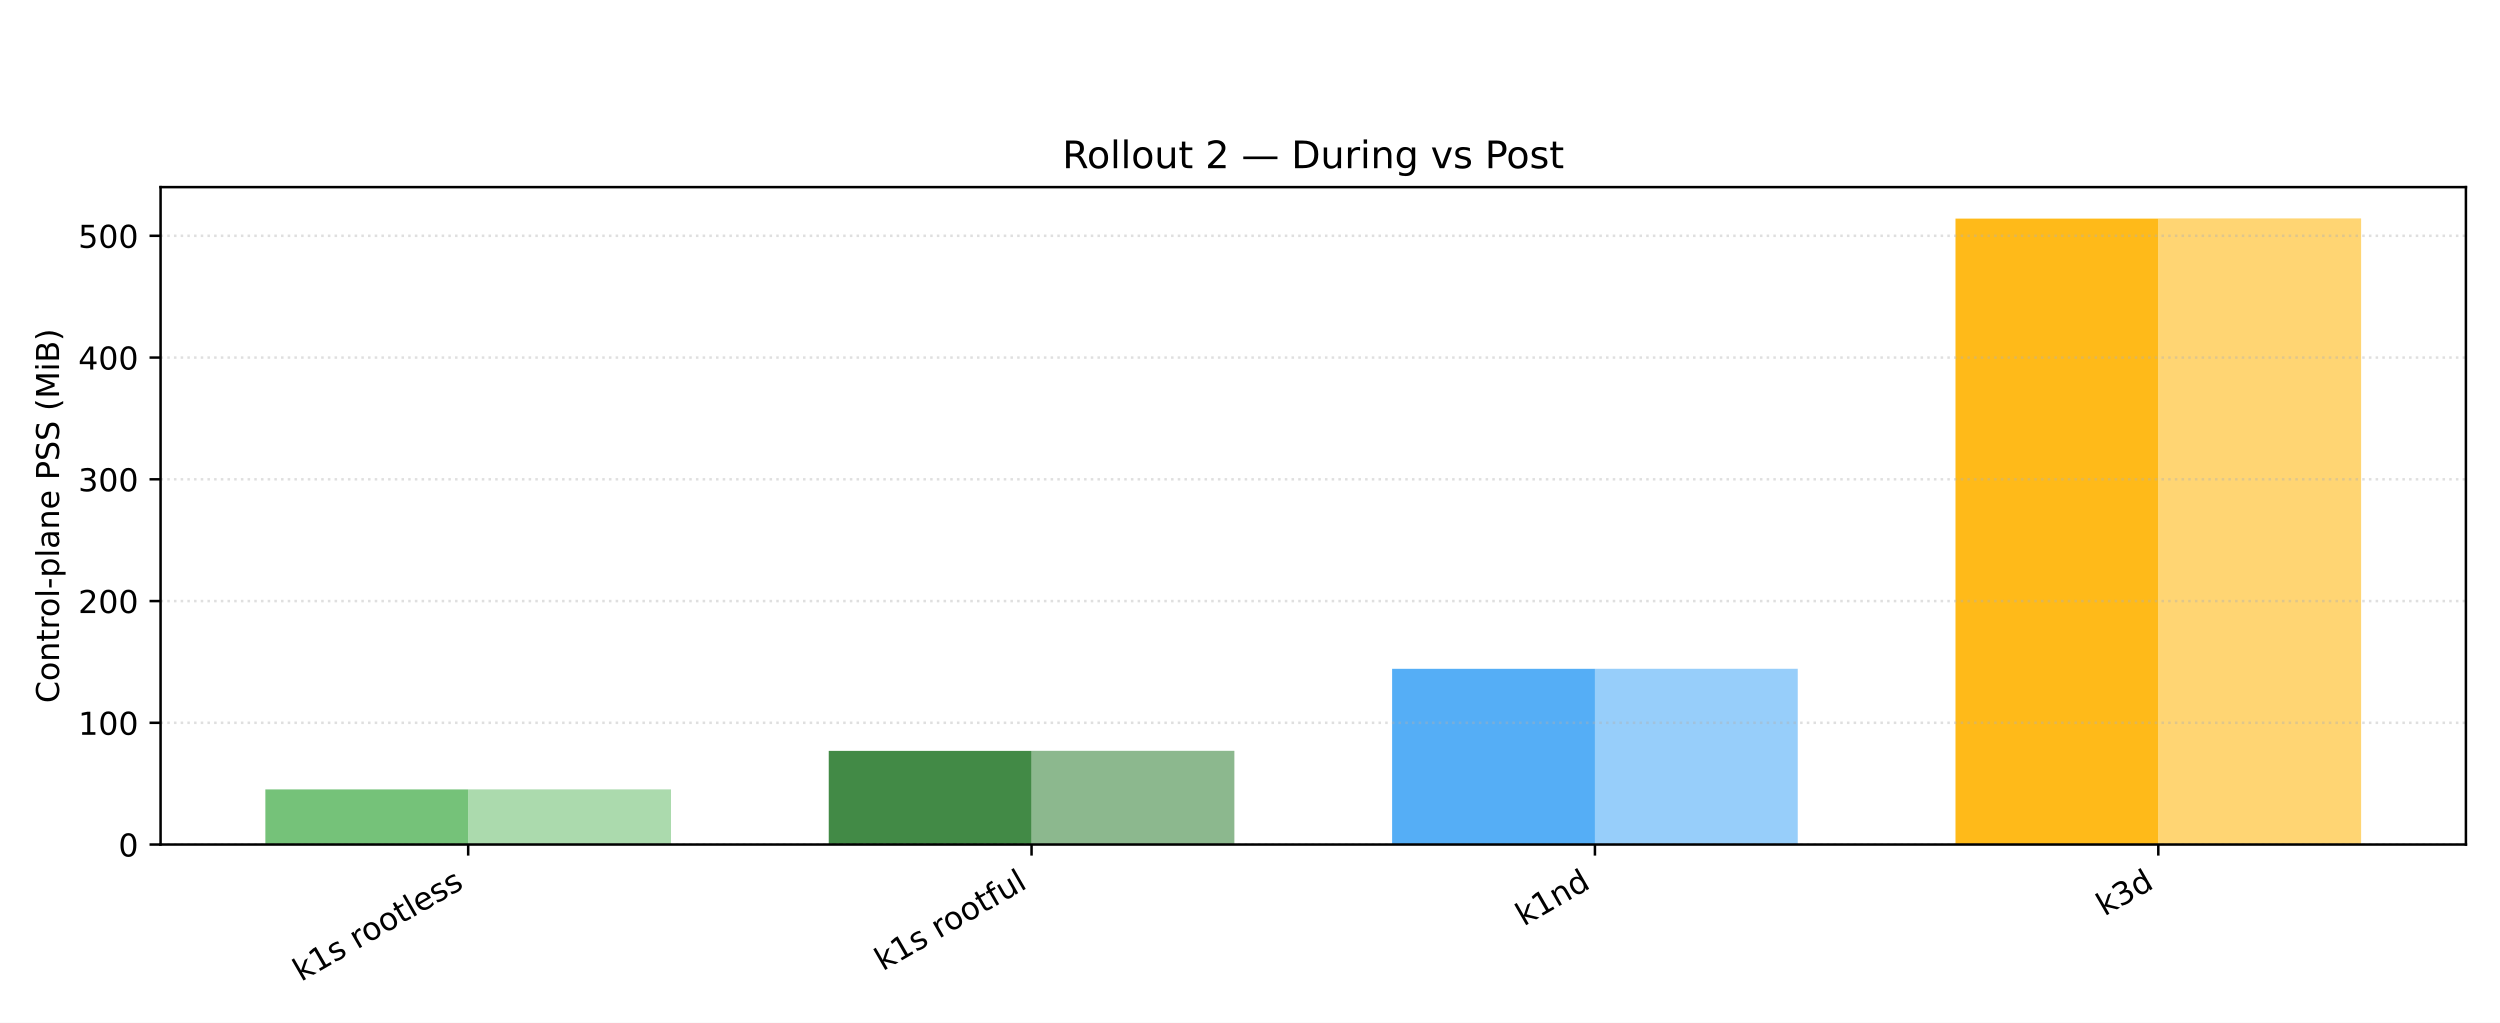
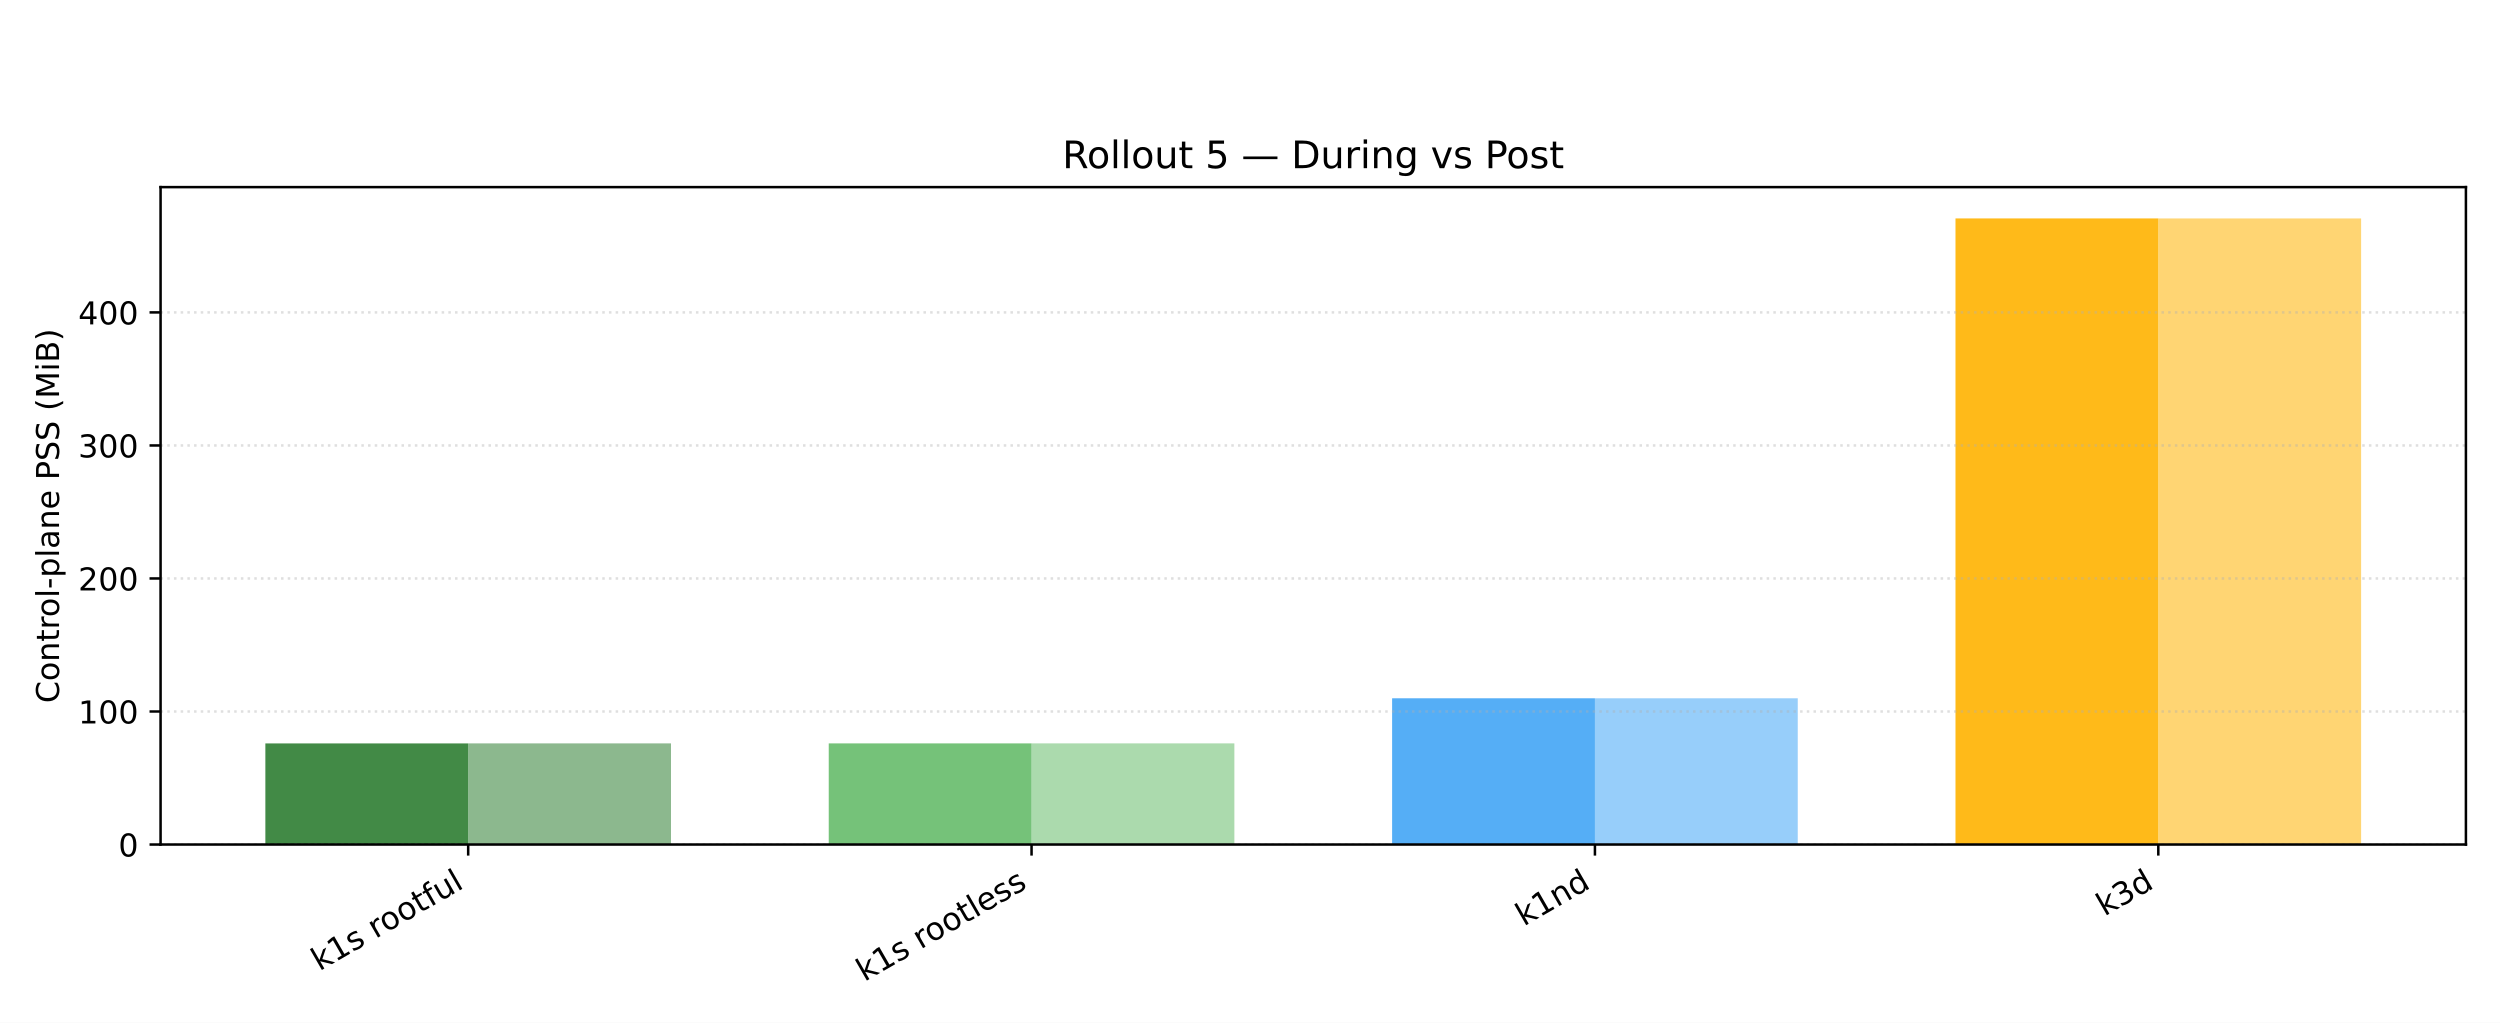
<svg xmlns="http://www.w3.org/2000/svg" xmlns:xlink="http://www.w3.org/1999/xlink" width="792pt" height="324pt" viewBox="0 0 792 324" version="1.1">
  <defs>
    <style type="text/css">*{stroke-linejoin: round; stroke-linecap: butt}</style>
  </defs>
  <g id="figure_1">
    <g id="patch_1">
      <path d="M 0 324  L 792 324  L 792 0  L 0 0  z " style="fill: #ffffff" />
    </g>
    <g id="axes_1">
      <g id="patch_2">
        <path d="M 50.87 267.545  L 781.2 267.545  L 781.2 59.28  L 50.87 59.28  z " style="fill: #ffffff" />
      </g>
      <g id="patch_3">
-         <path d="M 84.067 267.545  L 148.319 267.545  L 148.319 250.085  L 84.067 250.085  z " clip-path="url(#p2a78543d36)" style="fill: #66bb6a; opacity: 0.9" />
+         <path d="M 84.067 267.545  L 148.319 267.545  L 148.319 235.515  L 84.067 235.515  z " clip-path="url(#p26d2b55ca8)" style="fill: #2e7d32; opacity: 0.9" />
      </g>
      <g id="patch_4">
-         <path d="M 262.544 267.545  L 326.796 267.545  L 326.796 237.878  L 262.544 237.878  z " clip-path="url(#p2a78543d36)" style="fill: #2e7d32; opacity: 0.9" />
+         <path d="M 262.544 267.545  L 326.796 267.545  L 326.796 235.508  L 262.544 235.508  z " clip-path="url(#p26d2b55ca8)" style="fill: #66bb6a; opacity: 0.9" />
      </g>
      <g id="patch_5">
-         <path d="M 441.022 267.545  L 505.274 267.545  L 505.274 211.88  L 441.022 211.88  z " clip-path="url(#p2a78543d36)" style="fill: #42a5f5; opacity: 0.9" />
+         <path d="M 441.022 267.545  L 505.274 267.545  L 505.274 221.217  L 441.022 221.217  z " clip-path="url(#p26d2b55ca8)" style="fill: #42a5f5; opacity: 0.9" />
      </g>
      <g id="patch_6">
-         <path d="M 619.499 267.545  L 683.751 267.545  L 683.751 69.253  L 619.499 69.253  z " clip-path="url(#p2a78543d36)" style="fill: #ffb300; opacity: 0.9" />
+         <path d="M 619.499 267.545  L 683.751 267.545  L 683.751 69.197  L 619.499 69.197  z " clip-path="url(#p26d2b55ca8)" style="fill: #ffb300; opacity: 0.9" />
      </g>
      <g id="patch_7">
-         <path d="M 148.319 267.545  L 212.571 267.545  L 212.571 250.079  L 148.319 250.079  z " clip-path="url(#p2a78543d36)" style="fill: #66bb6a; opacity: 0.55" />
+         <path d="M 148.319 267.545  L 212.571 267.545  L 212.571 235.505  L 148.319 235.505  z " clip-path="url(#p26d2b55ca8)" style="fill: #2e7d32; opacity: 0.55" />
      </g>
      <g id="patch_8">
-         <path d="M 326.796 267.545  L 391.048 267.545  L 391.048 237.86  L 326.796 237.86  z " clip-path="url(#p2a78543d36)" style="fill: #2e7d32; opacity: 0.55" />
+         <path d="M 326.796 267.545  L 391.048 267.545  L 391.048 235.5  L 326.796 235.5  z " clip-path="url(#p26d2b55ca8)" style="fill: #66bb6a; opacity: 0.55" />
      </g>
      <g id="patch_9">
-         <path d="M 505.274 267.545  L 569.526 267.545  L 569.526 211.87  L 505.274 211.87  z " clip-path="url(#p2a78543d36)" style="fill: #42a5f5; opacity: 0.55" />
+         <path d="M 505.274 267.545  L 569.526 267.545  L 569.526 221.217  L 505.274 221.217  z " clip-path="url(#p26d2b55ca8)" style="fill: #42a5f5; opacity: 0.55" />
      </g>
      <g id="patch_10">
-         <path d="M 683.751 267.545  L 748.003 267.545  L 748.003 69.197  L 683.751 69.197  z " clip-path="url(#p2a78543d36)" style="fill: #ffb300; opacity: 0.55" />
+         <path d="M 683.751 267.545  L 748.003 267.545  L 748.003 69.204  L 683.751 69.204  z " clip-path="url(#p26d2b55ca8)" style="fill: #ffb300; opacity: 0.55" />
      </g>
      <g id="matplotlib.axis_1">
        <g id="xtick_1">
          <g id="line2d_1">
            <defs>
-               <path id="m135973e34d" d="M 0 0  L 0 3.5  " style="stroke: #000000; stroke-width: 0.8" />
+               <path id="mda802d1257" d="M 0 0  L 0 3.5  " style="stroke: #000000; stroke-width: 0.8" />
            </defs>
            <g>
-               <use xlink:href="#m135973e34d" x="148.319" y="267.545" style="stroke: #000000; stroke-width: 0.8" />
+               <use xlink:href="#mda802d1257" x="148.319" y="267.545" style="stroke: #000000; stroke-width: 0.8" />
            </g>
          </g>
          <g id="text_1">
-             <g transform="translate(95.37419 311.0931) rotate(-30) scale(0.1 -0.1)">
+             <g transform="translate(101.1887 307.7361) rotate(-30) scale(0.1 -0.1)">
              <defs>
                <path id="DejaVuSans-6b" d="M 581 4863  L 1159 4863  L 1159 1991  L 2875 3500  L 3609 3500  L 1753 1863  L 3688 0  L 2938 0  L 1159 1709  L 1159 0  L 581 0  L 581 4863  z " transform="scale(0.015625)" />
                <path id="DejaVuSans-31" d="M 794 531  L 1825 531  L 1825 4091  L 703 3866  L 703 4441  L 1819 4666  L 2450 4666  L 2450 531  L 3481 531  L 3481 0  L 794 0  L 794 531  z " transform="scale(0.015625)" />
                <path id="DejaVuSans-73" d="M 2834 3397  L 2834 2853  Q 2591 2978 2328 3040  Q 2066 3103 1784 3103  Q 1356 3103 1142 2972  Q 928 2841 928 2578  Q 928 2378 1081 2264  Q 1234 2150 1697 2047  L 1894 2003  Q 2506 1872 2764 1633  Q 3022 1394 3022 966  Q 3022 478 2636 193  Q 2250 -91 1575 -91  Q 1294 -91 989 -36  Q 684 19 347 128  L 347 722  Q 666 556 975 473  Q 1284 391 1588 391  Q 1994 391 2212 530  Q 2431 669 2431 922  Q 2431 1156 2273 1281  Q 2116 1406 1581 1522  L 1381 1569  Q 847 1681 609 1914  Q 372 2147 372 2553  Q 372 3047 722 3315  Q 1072 3584 1716 3584  Q 2034 3584 2315 3537  Q 2597 3491 2834 3397  z " transform="scale(0.015625)" />
                <path id="DejaVuSans-20" transform="scale(0.015625)" />
                <path id="DejaVuSans-72" d="M 2631 2963  Q 2534 3019 2420 3045  Q 2306 3072 2169 3072  Q 1681 3072 1420 2755  Q 1159 2438 1159 1844  L 1159 0  L 581 0  L 581 3500  L 1159 3500  L 1159 2956  Q 1341 3275 1631 3429  Q 1922 3584 2338 3584  Q 2397 3584 2469 3576  Q 2541 3569 2628 3553  L 2631 2963  z " transform="scale(0.015625)" />
                <path id="DejaVuSans-6f" d="M 1959 3097  Q 1497 3097 1228 2736  Q 959 2375 959 1747  Q 959 1119 1226 758  Q 1494 397 1959 397  Q 2419 397 2687 759  Q 2956 1122 2956 1747  Q 2956 2369 2687 2733  Q 2419 3097 1959 3097  z M 1959 3584  Q 2709 3584 3137 3096  Q 3566 2609 3566 1747  Q 3566 888 3137 398  Q 2709 -91 1959 -91  Q 1206 -91 779 398  Q 353 888 353 1747  Q 353 2609 779 3096  Q 1206 3584 1959 3584  z " transform="scale(0.015625)" />
                <path id="DejaVuSans-74" d="M 1172 4494  L 1172 3500  L 2356 3500  L 2356 3053  L 1172 3053  L 1172 1153  Q 1172 725 1289 603  Q 1406 481 1766 481  L 2356 481  L 2356 0  L 1766 0  Q 1100 0 847 248  Q 594 497 594 1153  L 594 3053  L 172 3053  L 172 3500  L 594 3500  L 594 4494  L 1172 4494  z " transform="scale(0.015625)" />
+                 <path id="DejaVuSans-66" d="M 2375 4863  L 2375 4384  L 1825 4384  Q 1516 4384 1395 4259  Q 1275 4134 1275 3809  L 1275 3500  L 2222 3500  L 2222 3053  L 1275 3053  L 1275 0  L 697 0  L 697 3053  L 147 3053  L 147 3500  L 697 3500  L 697 3744  Q 697 4328 969 4595  Q 1241 4863 1831 4863  L 2375 4863  z " transform="scale(0.015625)" />
+                 <path id="DejaVuSans-75" d="M 544 1381  L 544 3500  L 1119 3500  L 1119 1403  Q 1119 906 1312 657  Q 1506 409 1894 409  Q 2359 409 2629 706  Q 2900 1003 2900 1516  L 2900 3500  L 3475 3500  L 3475 0  L 2900 0  L 2900 538  Q 2691 219 2414 64  Q 2138 -91 1772 -91  Q 1169 -91 856 284  Q 544 659 544 1381  z M 1991 3584  L 1991 3584  z " transform="scale(0.015625)" />
                <path id="DejaVuSans-6c" d="M 603 4863  L 1178 4863  L 1178 0  L 603 0  L 603 4863  z " transform="scale(0.015625)" />
+               </defs>
+               <use xlink:href="#DejaVuSans-6b" />
+               <use xlink:href="#DejaVuSans-31" transform="translate(57.91016 0)" />
+               <use xlink:href="#DejaVuSans-73" transform="translate(121.5332 0)" />
+               <use xlink:href="#DejaVuSans-20" transform="translate(173.6328 0)" />
+               <use xlink:href="#DejaVuSans-72" transform="translate(205.4199 0)" />
+               <use xlink:href="#DejaVuSans-6f" transform="translate(244.2832 0)" />
+               <use xlink:href="#DejaVuSans-6f" transform="translate(305.4648 0)" />
+               <use xlink:href="#DejaVuSans-74" transform="translate(366.6465 0)" />
+               <use xlink:href="#DejaVuSans-66" transform="translate(405.8555 0)" />
+               <use xlink:href="#DejaVuSans-75" transform="translate(441.0605 0)" />
+               <use xlink:href="#DejaVuSans-6c" transform="translate(504.4395 0)" />
+             </g>
+           </g>
+         </g>
+         <g id="xtick_2">
+           <g id="line2d_2">
+             <g>
+               <use xlink:href="#mda802d1257" x="326.796" y="267.545" style="stroke: #000000; stroke-width: 0.8" />
+             </g>
+           </g>
+           <g id="text_2">
+             <g transform="translate(273.8517 311.0931) rotate(-30) scale(0.1 -0.1)">
+               <defs>
                <path id="DejaVuSans-65" d="M 3597 1894  L 3597 1613  L 953 1613  Q 991 1019 1311 708  Q 1631 397 2203 397  Q 2534 397 2845 478  Q 3156 559 3463 722  L 3463 178  Q 3153 47 2828 -22  Q 2503 -91 2169 -91  Q 1331 -91 842 396  Q 353 884 353 1716  Q 353 2575 817 3079  Q 1281 3584 2069 3584  Q 2775 3584 3186 3129  Q 3597 2675 3597 1894  z M 3022 2063  Q 3016 2534 2758 2815  Q 2500 3097 2075 3097  Q 1594 3097 1305 2825  Q 1016 2553 972 2059  L 3022 2063  z " transform="scale(0.015625)" />
              </defs>
              <use xlink:href="#DejaVuSans-6b" />
              <use xlink:href="#DejaVuSans-31" transform="translate(57.91016 0)" />
              <use xlink:href="#DejaVuSans-73" transform="translate(121.5332 0)" />
              <use xlink:href="#DejaVuSans-20" transform="translate(173.6328 0)" />
              <use xlink:href="#DejaVuSans-72" transform="translate(205.4199 0)" />
              <use xlink:href="#DejaVuSans-6f" transform="translate(244.2832 0)" />
              <use xlink:href="#DejaVuSans-6f" transform="translate(305.4648 0)" />
              <use xlink:href="#DejaVuSans-74" transform="translate(366.6465 0)" />
              <use xlink:href="#DejaVuSans-6c" transform="translate(405.8555 0)" />
              <use xlink:href="#DejaVuSans-65" transform="translate(433.6387 0)" />
              <use xlink:href="#DejaVuSans-73" transform="translate(495.1621 0)" />
              <use xlink:href="#DejaVuSans-73" transform="translate(547.2617 0)" />
            </g>
          </g>
        </g>
-         <g id="xtick_2">
-           <g id="line2d_2">
-             <g>
-               <use xlink:href="#m135973e34d" x="326.796" y="267.545" style="stroke: #000000; stroke-width: 0.8" />
-             </g>
-           </g>
-           <g id="text_2">
-             <g transform="translate(279.6663 307.7361) rotate(-30) scale(0.1 -0.1)">
-               <defs>
-                 <path id="DejaVuSans-66" d="M 2375 4863  L 2375 4384  L 1825 4384  Q 1516 4384 1395 4259  Q 1275 4134 1275 3809  L 1275 3500  L 2222 3500  L 2222 3053  L 1275 3053  L 1275 0  L 697 0  L 697 3053  L 147 3053  L 147 3500  L 697 3500  L 697 3744  Q 697 4328 969 4595  Q 1241 4863 1831 4863  L 2375 4863  z " transform="scale(0.015625)" />
-                 <path id="DejaVuSans-75" d="M 544 1381  L 544 3500  L 1119 3500  L 1119 1403  Q 1119 906 1312 657  Q 1506 409 1894 409  Q 2359 409 2629 706  Q 2900 1003 2900 1516  L 2900 3500  L 3475 3500  L 3475 0  L 2900 0  L 2900 538  Q 2691 219 2414 64  Q 2138 -91 1772 -91  Q 1169 -91 856 284  Q 544 659 544 1381  z M 1991 3584  L 1991 3584  z " transform="scale(0.015625)" />
-               </defs>
-               <use xlink:href="#DejaVuSans-6b" />
-               <use xlink:href="#DejaVuSans-31" transform="translate(57.91016 0)" />
-               <use xlink:href="#DejaVuSans-73" transform="translate(121.5332 0)" />
-               <use xlink:href="#DejaVuSans-20" transform="translate(173.6328 0)" />
-               <use xlink:href="#DejaVuSans-72" transform="translate(205.4199 0)" />
-               <use xlink:href="#DejaVuSans-6f" transform="translate(244.2832 0)" />
-               <use xlink:href="#DejaVuSans-6f" transform="translate(305.4648 0)" />
-               <use xlink:href="#DejaVuSans-74" transform="translate(366.6465 0)" />
-               <use xlink:href="#DejaVuSans-66" transform="translate(405.8555 0)" />
-               <use xlink:href="#DejaVuSans-75" transform="translate(441.0605 0)" />
-               <use xlink:href="#DejaVuSans-6c" transform="translate(504.4395 0)" />
-             </g>
-           </g>
-         </g>
        <g id="xtick_3">
          <g id="line2d_3">
            <g>
-               <use xlink:href="#m135973e34d" x="505.274" y="267.545" style="stroke: #000000; stroke-width: 0.8" />
+               <use xlink:href="#mda802d1257" x="505.274" y="267.545" style="stroke: #000000; stroke-width: 0.8" />
            </g>
          </g>
          <g id="text_3">
            <g transform="translate(482.7227 293.5454) rotate(-30) scale(0.1 -0.1)">
              <defs>
                <path id="DejaVuSans-6e" d="M 3513 2113  L 3513 0  L 2938 0  L 2938 2094  Q 2938 2591 2744 2837  Q 2550 3084 2163 3084  Q 1697 3084 1428 2787  Q 1159 2491 1159 1978  L 1159 0  L 581 0  L 581 3500  L 1159 3500  L 1159 2956  Q 1366 3272 1645 3428  Q 1925 3584 2291 3584  Q 2894 3584 3203 3211  Q 3513 2838 3513 2113  z " transform="scale(0.015625)" />
                <path id="DejaVuSans-64" d="M 2906 2969  L 2906 4863  L 3481 4863  L 3481 0  L 2906 0  L 2906 525  Q 2725 213 2448 61  Q 2172 -91 1784 -91  Q 1150 -91 751 415  Q 353 922 353 1747  Q 353 2572 751 3078  Q 1150 3584 1784 3584  Q 2172 3584 2448 3432  Q 2725 3281 2906 2969  z M 947 1747  Q 947 1113 1208 752  Q 1469 391 1925 391  Q 2381 391 2643 752  Q 2906 1113 2906 1747  Q 2906 2381 2643 2742  Q 2381 3103 1925 3103  Q 1469 3103 1208 2742  Q 947 2381 947 1747  z " transform="scale(0.015625)" />
              </defs>
              <use xlink:href="#DejaVuSans-6b" />
              <use xlink:href="#DejaVuSans-31" transform="translate(57.91016 0)" />
              <use xlink:href="#DejaVuSans-6e" transform="translate(121.5332 0)" />
              <use xlink:href="#DejaVuSans-64" transform="translate(184.9121 0)" />
            </g>
          </g>
        </g>
        <g id="xtick_4">
          <g id="line2d_4">
            <g>
-               <use xlink:href="#m135973e34d" x="683.751" y="267.545" style="stroke: #000000; stroke-width: 0.8" />
+               <use xlink:href="#mda802d1257" x="683.751" y="267.545" style="stroke: #000000; stroke-width: 0.8" />
            </g>
          </g>
          <g id="text_4">
            <g transform="translate(666.6886 290.3767) rotate(-30) scale(0.1 -0.1)">
              <defs>
                <path id="DejaVuSans-33" d="M 2597 2516  Q 3050 2419 3304 2112  Q 3559 1806 3559 1356  Q 3559 666 3084 287  Q 2609 -91 1734 -91  Q 1441 -91 1130 -33  Q 819 25 488 141  L 488 750  Q 750 597 1062 519  Q 1375 441 1716 441  Q 2309 441 2620 675  Q 2931 909 2931 1356  Q 2931 1769 2642 2001  Q 2353 2234 1838 2234  L 1294 2234  L 1294 2753  L 1863 2753  Q 2328 2753 2575 2939  Q 2822 3125 2822 3475  Q 2822 3834 2567 4026  Q 2313 4219 1838 4219  Q 1578 4219 1281 4162  Q 984 4106 628 3988  L 628 4550  Q 988 4650 1302 4700  Q 1616 4750 1894 4750  Q 2613 4750 3031 4423  Q 3450 4097 3450 3541  Q 3450 3153 3228 2886  Q 3006 2619 2597 2516  z " transform="scale(0.015625)" />
              </defs>
              <use xlink:href="#DejaVuSans-6b" />
              <use xlink:href="#DejaVuSans-33" transform="translate(57.91016 0)" />
              <use xlink:href="#DejaVuSans-64" transform="translate(121.5332 0)" />
            </g>
          </g>
        </g>
      </g>
      <g id="matplotlib.axis_2">
        <g id="ytick_1">
          <g id="line2d_5">
-             <path d="M 50.87 267.545  L 781.2 267.545  " clip-path="url(#p2a78543d36)" style="fill: none; stroke-dasharray: 0.8,1.32; stroke-dashoffset: 0; stroke: #b0b0b0; stroke-opacity: 0.4; stroke-width: 0.8" />
+             <path d="M 50.87 267.545  L 781.2 267.545  " clip-path="url(#p26d2b55ca8)" style="fill: none; stroke-dasharray: 0.8,1.32; stroke-dashoffset: 0; stroke: #b0b0b0; stroke-opacity: 0.4; stroke-width: 0.8" />
          </g>
          <g id="line2d_6">
            <defs>
-               <path id="m8e10c87602" d="M 0 0  L -3.5 0  " style="stroke: #000000; stroke-width: 0.8" />
+               <path id="mb7e03a7b4a" d="M 0 0  L -3.5 0  " style="stroke: #000000; stroke-width: 0.8" />
            </defs>
            <g>
-               <use xlink:href="#m8e10c87602" x="50.87" y="267.545" style="stroke: #000000; stroke-width: 0.8" />
+               <use xlink:href="#mb7e03a7b4a" x="50.87" y="267.545" style="stroke: #000000; stroke-width: 0.8" />
            </g>
          </g>
          <g id="text_5">
            <g transform="translate(37.5075 271.3447) scale(0.1 -0.1)">
              <defs>
                <path id="DejaVuSans-30" d="M 2034 4250  Q 1547 4250 1301 3770  Q 1056 3291 1056 2328  Q 1056 1369 1301 889  Q 1547 409 2034 409  Q 2525 409 2770 889  Q 3016 1369 3016 2328  Q 3016 3291 2770 3770  Q 2525 4250 2034 4250  z M 2034 4750  Q 2819 4750 3233 4129  Q 3647 3509 3647 2328  Q 3647 1150 3233 529  Q 2819 -91 2034 -91  Q 1250 -91 836 529  Q 422 1150 422 2328  Q 422 3509 836 4129  Q 1250 4750 2034 4750  z " transform="scale(0.015625)" />
              </defs>
              <use xlink:href="#DejaVuSans-30" />
            </g>
          </g>
        </g>
        <g id="ytick_2">
          <g id="line2d_7">
-             <path d="M 50.87 228.978  L 781.2 228.978  " clip-path="url(#p2a78543d36)" style="fill: none; stroke-dasharray: 0.8,1.32; stroke-dashoffset: 0; stroke: #b0b0b0; stroke-opacity: 0.4; stroke-width: 0.8" />
+             <path d="M 50.87 225.402  L 781.2 225.402  " clip-path="url(#p26d2b55ca8)" style="fill: none; stroke-dasharray: 0.8,1.32; stroke-dashoffset: 0; stroke: #b0b0b0; stroke-opacity: 0.4; stroke-width: 0.8" />
          </g>
          <g id="line2d_8">
            <g>
-               <use xlink:href="#m8e10c87602" x="50.87" y="228.978" style="stroke: #000000; stroke-width: 0.8" />
+               <use xlink:href="#mb7e03a7b4a" x="50.87" y="225.402" style="stroke: #000000; stroke-width: 0.8" />
            </g>
          </g>
          <g id="text_6">
-             <g transform="translate(24.7825 232.7773) scale(0.1 -0.1)">
+             <g transform="translate(24.7825 229.2015) scale(0.1 -0.1)">
              <use xlink:href="#DejaVuSans-31" />
              <use xlink:href="#DejaVuSans-30" transform="translate(63.62305 0)" />
              <use xlink:href="#DejaVuSans-30" transform="translate(127.2461 0)" />
            </g>
          </g>
        </g>
        <g id="ytick_3">
          <g id="line2d_9">
-             <path d="M 50.87 190.411  L 781.2 190.411  " clip-path="url(#p2a78543d36)" style="fill: none; stroke-dasharray: 0.8,1.32; stroke-dashoffset: 0; stroke: #b0b0b0; stroke-opacity: 0.4; stroke-width: 0.8" />
+             <path d="M 50.87 183.259  L 781.2 183.259  " clip-path="url(#p26d2b55ca8)" style="fill: none; stroke-dasharray: 0.8,1.32; stroke-dashoffset: 0; stroke: #b0b0b0; stroke-opacity: 0.4; stroke-width: 0.8" />
          </g>
          <g id="line2d_10">
            <g>
-               <use xlink:href="#m8e10c87602" x="50.87" y="190.411" style="stroke: #000000; stroke-width: 0.8" />
+               <use xlink:href="#mb7e03a7b4a" x="50.87" y="183.259" style="stroke: #000000; stroke-width: 0.8" />
            </g>
          </g>
          <g id="text_7">
-             <g transform="translate(24.7825 194.21) scale(0.1 -0.1)">
+             <g transform="translate(24.7825 187.0582) scale(0.1 -0.1)">
              <defs>
                <path id="DejaVuSans-32" d="M 1228 531  L 3431 531  L 3431 0  L 469 0  L 469 531  Q 828 903 1448 1529  Q 2069 2156 2228 2338  Q 2531 2678 2651 2914  Q 2772 3150 2772 3378  Q 2772 3750 2511 3984  Q 2250 4219 1831 4219  Q 1534 4219 1204 4116  Q 875 4013 500 3803  L 500 4441  Q 881 4594 1212 4672  Q 1544 4750 1819 4750  Q 2544 4750 2975 4387  Q 3406 4025 3406 3419  Q 3406 3131 3298 2873  Q 3191 2616 2906 2266  Q 2828 2175 2409 1742  Q 1991 1309 1228 531  z " transform="scale(0.015625)" />
              </defs>
              <use xlink:href="#DejaVuSans-32" />
              <use xlink:href="#DejaVuSans-30" transform="translate(63.62305 0)" />
              <use xlink:href="#DejaVuSans-30" transform="translate(127.2461 0)" />
            </g>
          </g>
        </g>
        <g id="ytick_4">
          <g id="line2d_11">
-             <path d="M 50.87 151.843  L 781.2 151.843  " clip-path="url(#p2a78543d36)" style="fill: none; stroke-dasharray: 0.8,1.32; stroke-dashoffset: 0; stroke: #b0b0b0; stroke-opacity: 0.4; stroke-width: 0.8" />
+             <path d="M 50.87 141.116  L 781.2 141.116  " clip-path="url(#p26d2b55ca8)" style="fill: none; stroke-dasharray: 0.8,1.32; stroke-dashoffset: 0; stroke: #b0b0b0; stroke-opacity: 0.4; stroke-width: 0.8" />
          </g>
          <g id="line2d_12">
            <g>
-               <use xlink:href="#m8e10c87602" x="50.87" y="151.843" style="stroke: #000000; stroke-width: 0.8" />
+               <use xlink:href="#mb7e03a7b4a" x="50.87" y="141.116" style="stroke: #000000; stroke-width: 0.8" />
            </g>
          </g>
          <g id="text_8">
-             <g transform="translate(24.7825 155.6426) scale(0.1 -0.1)">
+             <g transform="translate(24.7825 144.915) scale(0.1 -0.1)">
              <use xlink:href="#DejaVuSans-33" />
              <use xlink:href="#DejaVuSans-30" transform="translate(63.62305 0)" />
              <use xlink:href="#DejaVuSans-30" transform="translate(127.2461 0)" />
            </g>
          </g>
        </g>
        <g id="ytick_5">
          <g id="line2d_13">
-             <path d="M 50.87 113.276  L 781.2 113.276  " clip-path="url(#p2a78543d36)" style="fill: none; stroke-dasharray: 0.8,1.32; stroke-dashoffset: 0; stroke: #b0b0b0; stroke-opacity: 0.4; stroke-width: 0.8" />
+             <path d="M 50.87 98.973  L 781.2 98.973  " clip-path="url(#p26d2b55ca8)" style="fill: none; stroke-dasharray: 0.8,1.32; stroke-dashoffset: 0; stroke: #b0b0b0; stroke-opacity: 0.4; stroke-width: 0.8" />
          </g>
          <g id="line2d_14">
            <g>
-               <use xlink:href="#m8e10c87602" x="50.87" y="113.276" style="stroke: #000000; stroke-width: 0.8" />
+               <use xlink:href="#mb7e03a7b4a" x="50.87" y="98.973" style="stroke: #000000; stroke-width: 0.8" />
            </g>
          </g>
          <g id="text_9">
-             <g transform="translate(24.7825 117.0753) scale(0.1 -0.1)">
+             <g transform="translate(24.7825 102.7718) scale(0.1 -0.1)">
              <defs>
                <path id="DejaVuSans-34" d="M 2419 4116  L 825 1625  L 2419 1625  L 2419 4116  z M 2253 4666  L 3047 4666  L 3047 1625  L 3713 1625  L 3713 1100  L 3047 1100  L 3047 0  L 2419 0  L 2419 1100  L 313 1100  L 313 1709  L 2253 4666  z " transform="scale(0.015625)" />
              </defs>
              <use xlink:href="#DejaVuSans-34" />
              <use xlink:href="#DejaVuSans-30" transform="translate(63.62305 0)" />
              <use xlink:href="#DejaVuSans-30" transform="translate(127.2461 0)" />
            </g>
          </g>
        </g>
-         <g id="ytick_6">
-           <g id="line2d_15">
-             <path d="M 50.87 74.709  L 781.2 74.709  " clip-path="url(#p2a78543d36)" style="fill: none; stroke-dasharray: 0.8,1.32; stroke-dashoffset: 0; stroke: #b0b0b0; stroke-opacity: 0.4; stroke-width: 0.8" />
-           </g>
-           <g id="line2d_16">
-             <g>
-               <use xlink:href="#m8e10c87602" x="50.87" y="74.709" style="stroke: #000000; stroke-width: 0.8" />
-             </g>
-           </g>
-           <g id="text_10">
-             <g transform="translate(24.7825 78.50791) scale(0.1 -0.1)">
-               <defs>
-                 <path id="DejaVuSans-35" d="M 691 4666  L 3169 4666  L 3169 4134  L 1269 4134  L 1269 2991  Q 1406 3038 1543 3061  Q 1681 3084 1819 3084  Q 2600 3084 3056 2656  Q 3513 2228 3513 1497  Q 3513 744 3044 326  Q 2575 -91 1722 -91  Q 1428 -91 1123 -41  Q 819 9 494 109  L 494 744  Q 775 591 1075 516  Q 1375 441 1709 441  Q 2250 441 2565 725  Q 2881 1009 2881 1497  Q 2881 1984 2565 2268  Q 2250 2553 1709 2553  Q 1456 2553 1204 2497  Q 953 2441 691 2322  L 691 4666  z " transform="scale(0.015625)" />
-               </defs>
-               <use xlink:href="#DejaVuSans-35" />
-               <use xlink:href="#DejaVuSans-30" transform="translate(63.62305 0)" />
-               <use xlink:href="#DejaVuSans-30" transform="translate(127.2461 0)" />
-             </g>
-           </g>
-         </g>
-         <g id="text_11">
+         <g id="text_10">
          <g transform="translate(18.70281 222.737) rotate(-90) scale(0.1 -0.1)">
            <defs>
              <path id="DejaVuSans-43" d="M 4122 4306  L 4122 3641  Q 3803 3938 3442 4084  Q 3081 4231 2675 4231  Q 1875 4231 1450 3742  Q 1025 3253 1025 2328  Q 1025 1406 1450 917  Q 1875 428 2675 428  Q 3081 428 3442 575  Q 3803 722 4122 1019  L 4122 359  Q 3791 134 3420 21  Q 3050 -91 2638 -91  Q 1578 -91 968 557  Q 359 1206 359 2328  Q 359 3453 968 4101  Q 1578 4750 2638 4750  Q 3056 4750 3426 4639  Q 3797 4528 4122 4306  z " transform="scale(0.015625)" />
              <path id="DejaVuSans-2011" d="M 313 2009  L 1997 2009  L 1997 1497  L 313 1497  L 313 2009  z " transform="scale(0.015625)" />
              <path id="DejaVuSans-70" d="M 1159 525  L 1159 -1331  L 581 -1331  L 581 3500  L 1159 3500  L 1159 2969  Q 1341 3281 1617 3432  Q 1894 3584 2278 3584  Q 2916 3584 3314 3078  Q 3713 2572 3713 1747  Q 3713 922 3314 415  Q 2916 -91 2278 -91  Q 1894 -91 1617 61  Q 1341 213 1159 525  z M 3116 1747  Q 3116 2381 2855 2742  Q 2594 3103 2138 3103  Q 1681 3103 1420 2742  Q 1159 2381 1159 1747  Q 1159 1113 1420 752  Q 1681 391 2138 391  Q 2594 391 2855 752  Q 3116 1113 3116 1747  z " transform="scale(0.015625)" />
              <path id="DejaVuSans-61" d="M 2194 1759  Q 1497 1759 1228 1600  Q 959 1441 959 1056  Q 959 750 1161 570  Q 1363 391 1709 391  Q 2188 391 2477 730  Q 2766 1069 2766 1631  L 2766 1759  L 2194 1759  z M 3341 1997  L 3341 0  L 2766 0  L 2766 531  Q 2569 213 2275 61  Q 1981 -91 1556 -91  Q 1019 -91 701 211  Q 384 513 384 1019  Q 384 1609 779 1909  Q 1175 2209 1959 2209  L 2766 2209  L 2766 2266  Q 2766 2663 2505 2880  Q 2244 3097 1772 3097  Q 1472 3097 1187 3025  Q 903 2953 641 2809  L 641 3341  Q 956 3463 1253 3523  Q 1550 3584 1831 3584  Q 2591 3584 2966 3190  Q 3341 2797 3341 1997  z " transform="scale(0.015625)" />
              <path id="DejaVuSans-50" d="M 1259 4147  L 1259 2394  L 2053 2394  Q 2494 2394 2734 2622  Q 2975 2850 2975 3272  Q 2975 3691 2734 3919  Q 2494 4147 2053 4147  L 1259 4147  z M 628 4666  L 2053 4666  Q 2838 4666 3239 4311  Q 3641 3956 3641 3272  Q 3641 2581 3239 2228  Q 2838 1875 2053 1875  L 1259 1875  L 1259 0  L 628 0  L 628 4666  z " transform="scale(0.015625)" />
              <path id="DejaVuSans-53" d="M 3425 4513  L 3425 3897  Q 3066 4069 2747 4153  Q 2428 4238 2131 4238  Q 1616 4238 1336 4038  Q 1056 3838 1056 3469  Q 1056 3159 1242 3001  Q 1428 2844 1947 2747  L 2328 2669  Q 3034 2534 3370 2195  Q 3706 1856 3706 1288  Q 3706 609 3251 259  Q 2797 -91 1919 -91  Q 1588 -91 1214 -16  Q 841 59 441 206  L 441 856  Q 825 641 1194 531  Q 1563 422 1919 422  Q 2459 422 2753 634  Q 3047 847 3047 1241  Q 3047 1584 2836 1778  Q 2625 1972 2144 2069  L 1759 2144  Q 1053 2284 737 2584  Q 422 2884 422 3419  Q 422 4038 858 4394  Q 1294 4750 2059 4750  Q 2388 4750 2728 4690  Q 3069 4631 3425 4513  z " transform="scale(0.015625)" />
              <path id="DejaVuSans-28" d="M 1984 4856  Q 1566 4138 1362 3434  Q 1159 2731 1159 2009  Q 1159 1288 1364 580  Q 1569 -128 1984 -844  L 1484 -844  Q 1016 -109 783 600  Q 550 1309 550 2009  Q 550 2706 781 3412  Q 1013 4119 1484 4856  L 1984 4856  z " transform="scale(0.015625)" />
              <path id="DejaVuSans-4d" d="M 628 4666  L 1569 4666  L 2759 1491  L 3956 4666  L 4897 4666  L 4897 0  L 4281 0  L 4281 4097  L 3078 897  L 2444 897  L 1241 4097  L 1241 0  L 628 0  L 628 4666  z " transform="scale(0.015625)" />
              <path id="DejaVuSans-69" d="M 603 3500  L 1178 3500  L 1178 0  L 603 0  L 603 3500  z M 603 4863  L 1178 4863  L 1178 4134  L 603 4134  L 603 4863  z " transform="scale(0.015625)" />
              <path id="DejaVuSans-42" d="M 1259 2228  L 1259 519  L 2272 519  Q 2781 519 3026 730  Q 3272 941 3272 1375  Q 3272 1813 3026 2020  Q 2781 2228 2272 2228  L 1259 2228  z M 1259 4147  L 1259 2741  L 2194 2741  Q 2656 2741 2882 2914  Q 3109 3088 3109 3444  Q 3109 3797 2882 3972  Q 2656 4147 2194 4147  L 1259 4147  z M 628 4666  L 2241 4666  Q 2963 4666 3353 4366  Q 3744 4066 3744 3513  Q 3744 3084 3544 2831  Q 3344 2578 2956 2516  Q 3422 2416 3680 2098  Q 3938 1781 3938 1306  Q 3938 681 3513 340  Q 3088 0 2303 0  L 628 0  L 628 4666  z " transform="scale(0.015625)" />
              <path id="DejaVuSans-29" d="M 513 4856  L 1013 4856  Q 1481 4119 1714 3412  Q 1947 2706 1947 2009  Q 1947 1309 1714 600  Q 1481 -109 1013 -844  L 513 -844  Q 928 -128 1133 580  Q 1338 1288 1338 2009  Q 1338 2731 1133 3434  Q 928 4138 513 4856  z " transform="scale(0.015625)" />
            </defs>
            <use xlink:href="#DejaVuSans-43" />
            <use xlink:href="#DejaVuSans-6f" transform="translate(69.82422 0)" />
            <use xlink:href="#DejaVuSans-6e" transform="translate(131.0059 0)" />
            <use xlink:href="#DejaVuSans-74" transform="translate(194.3848 0)" />
            <use xlink:href="#DejaVuSans-72" transform="translate(233.5938 0)" />
            <use xlink:href="#DejaVuSans-6f" transform="translate(272.457 0)" />
            <use xlink:href="#DejaVuSans-6c" transform="translate(333.6387 0)" />
            <use xlink:href="#DejaVuSans-2011" transform="translate(361.4219 0)" />
            <use xlink:href="#DejaVuSans-70" transform="translate(397.5059 0)" />
            <use xlink:href="#DejaVuSans-6c" transform="translate(460.9824 0)" />
            <use xlink:href="#DejaVuSans-61" transform="translate(488.7656 0)" />
            <use xlink:href="#DejaVuSans-6e" transform="translate(550.0449 0)" />
            <use xlink:href="#DejaVuSans-65" transform="translate(613.4238 0)" />
            <use xlink:href="#DejaVuSans-20" transform="translate(674.9473 0)" />
            <use xlink:href="#DejaVuSans-50" transform="translate(706.7344 0)" />
            <use xlink:href="#DejaVuSans-53" transform="translate(767.0371 0)" />
            <use xlink:href="#DejaVuSans-53" transform="translate(830.5137 0)" />
            <use xlink:href="#DejaVuSans-20" transform="translate(893.9902 0)" />
            <use xlink:href="#DejaVuSans-28" transform="translate(925.7773 0)" />
            <use xlink:href="#DejaVuSans-4d" transform="translate(964.791 0)" />
            <use xlink:href="#DejaVuSans-69" transform="translate(1051.07 0)" />
            <use xlink:href="#DejaVuSans-42" transform="translate(1078.854 0)" />
            <use xlink:href="#DejaVuSans-29" transform="translate(1147.457 0)" />
          </g>
        </g>
      </g>
      <g id="patch_11">
        <path d="M 50.87 267.545  L 50.87 59.28  " style="fill: none; stroke: #000000; stroke-width: 0.8; stroke-linejoin: miter; stroke-linecap: square" />
      </g>
      <g id="patch_12">
        <path d="M 781.2 267.545  L 781.2 59.28  " style="fill: none; stroke: #000000; stroke-width: 0.8; stroke-linejoin: miter; stroke-linecap: square" />
      </g>
      <g id="patch_13">
        <path d="M 50.87 267.545  L 781.2 267.545  " style="fill: none; stroke: #000000; stroke-width: 0.8; stroke-linejoin: miter; stroke-linecap: square" />
      </g>
      <g id="patch_14">
        <path d="M 50.87 59.28  L 781.2 59.28  " style="fill: none; stroke: #000000; stroke-width: 0.8; stroke-linejoin: miter; stroke-linecap: square" />
      </g>
-       <g id="text_12">
+       <g id="text_11">
        <g transform="translate(336.5594 53.28) scale(0.12 -0.12)">
          <defs>
            <path id="DejaVuSans-52" d="M 2841 2188  Q 3044 2119 3236 1894  Q 3428 1669 3622 1275  L 4263 0  L 3584 0  L 2988 1197  Q 2756 1666 2539 1819  Q 2322 1972 1947 1972  L 1259 1972  L 1259 0  L 628 0  L 628 4666  L 2053 4666  Q 2853 4666 3247 4331  Q 3641 3997 3641 3322  Q 3641 2881 3436 2590  Q 3231 2300 2841 2188  z M 1259 4147  L 1259 2491  L 2053 2491  Q 2509 2491 2742 2702  Q 2975 2913 2975 3322  Q 2975 3731 2742 3939  Q 2509 4147 2053 4147  L 1259 4147  z " transform="scale(0.015625)" />
+             <path id="DejaVuSans-35" d="M 691 4666  L 3169 4666  L 3169 4134  L 1269 4134  L 1269 2991  Q 1406 3038 1543 3061  Q 1681 3084 1819 3084  Q 2600 3084 3056 2656  Q 3513 2228 3513 1497  Q 3513 744 3044 326  Q 2575 -91 1722 -91  Q 1428 -91 1123 -41  Q 819 9 494 109  L 494 744  Q 775 591 1075 516  Q 1375 441 1709 441  Q 2250 441 2565 725  Q 2881 1009 2881 1497  Q 2881 1984 2565 2268  Q 2250 2553 1709 2553  Q 1456 2553 1204 2497  Q 953 2441 691 2322  L 691 4666  z " transform="scale(0.015625)" />
            <path id="DejaVuSans-2014" d="M 313 1978  L 6088 1978  L 6088 1528  L 313 1528  L 313 1978  z " transform="scale(0.015625)" />
            <path id="DejaVuSans-44" d="M 1259 4147  L 1259 519  L 2022 519  Q 2988 519 3436 956  Q 3884 1394 3884 2338  Q 3884 3275 3436 3711  Q 2988 4147 2022 4147  L 1259 4147  z M 628 4666  L 1925 4666  Q 3281 4666 3915 4102  Q 4550 3538 4550 2338  Q 4550 1131 3912 565  Q 3275 0 1925 0  L 628 0  L 628 4666  z " transform="scale(0.015625)" />
            <path id="DejaVuSans-67" d="M 2906 1791  Q 2906 2416 2648 2759  Q 2391 3103 1925 3103  Q 1463 3103 1205 2759  Q 947 2416 947 1791  Q 947 1169 1205 825  Q 1463 481 1925 481  Q 2391 481 2648 825  Q 2906 1169 2906 1791  z M 3481 434  Q 3481 -459 3084 -895  Q 2688 -1331 1869 -1331  Q 1566 -1331 1297 -1286  Q 1028 -1241 775 -1147  L 775 -588  Q 1028 -725 1275 -790  Q 1522 -856 1778 -856  Q 2344 -856 2625 -561  Q 2906 -266 2906 331  L 2906 616  Q 2728 306 2450 153  Q 2172 0 1784 0  Q 1141 0 747 490  Q 353 981 353 1791  Q 353 2603 747 3093  Q 1141 3584 1784 3584  Q 2172 3584 2450 3431  Q 2728 3278 2906 2969  L 2906 3500  L 3481 3500  L 3481 434  z " transform="scale(0.015625)" />
            <path id="DejaVuSans-76" d="M 191 3500  L 800 3500  L 1894 563  L 2988 3500  L 3597 3500  L 2284 0  L 1503 0  L 191 3500  z " transform="scale(0.015625)" />
          </defs>
          <use xlink:href="#DejaVuSans-52" />
          <use xlink:href="#DejaVuSans-6f" transform="translate(64.98242 0)" />
          <use xlink:href="#DejaVuSans-6c" transform="translate(126.1641 0)" />
          <use xlink:href="#DejaVuSans-6c" transform="translate(153.9473 0)" />
          <use xlink:href="#DejaVuSans-6f" transform="translate(181.7305 0)" />
          <use xlink:href="#DejaVuSans-75" transform="translate(242.9121 0)" />
          <use xlink:href="#DejaVuSans-74" transform="translate(306.291 0)" />
          <use xlink:href="#DejaVuSans-20" transform="translate(345.5 0)" />
-           <use xlink:href="#DejaVuSans-32" transform="translate(377.2871 0)" />
+           <use xlink:href="#DejaVuSans-35" transform="translate(377.2871 0)" />
          <use xlink:href="#DejaVuSans-20" transform="translate(440.9102 0)" />
          <use xlink:href="#DejaVuSans-2014" transform="translate(472.6973 0)" />
          <use xlink:href="#DejaVuSans-20" transform="translate(572.6973 0)" />
          <use xlink:href="#DejaVuSans-44" transform="translate(604.4844 0)" />
          <use xlink:href="#DejaVuSans-75" transform="translate(681.4863 0)" />
          <use xlink:href="#DejaVuSans-72" transform="translate(744.8652 0)" />
          <use xlink:href="#DejaVuSans-69" transform="translate(785.9785 0)" />
          <use xlink:href="#DejaVuSans-6e" transform="translate(813.7617 0)" />
          <use xlink:href="#DejaVuSans-67" transform="translate(877.1406 0)" />
          <use xlink:href="#DejaVuSans-20" transform="translate(940.6172 0)" />
          <use xlink:href="#DejaVuSans-76" transform="translate(972.4043 0)" />
          <use xlink:href="#DejaVuSans-73" transform="translate(1031.584 0)" />
          <use xlink:href="#DejaVuSans-20" transform="translate(1083.684 0)" />
          <use xlink:href="#DejaVuSans-50" transform="translate(1115.471 0)" />
          <use xlink:href="#DejaVuSans-6f" transform="translate(1172.148 0)" />
          <use xlink:href="#DejaVuSans-73" transform="translate(1233.33 0)" />
          <use xlink:href="#DejaVuSans-74" transform="translate(1285.43 0)" />
        </g>
      </g>
    </g>
  </g>
  <defs>
-     <clipPath id="p2a78543d36">
+     <clipPath id="p26d2b55ca8">
      <rect x="50.87" y="59.28" width="730.33" height="208.265" />
    </clipPath>
  </defs>
</svg>
